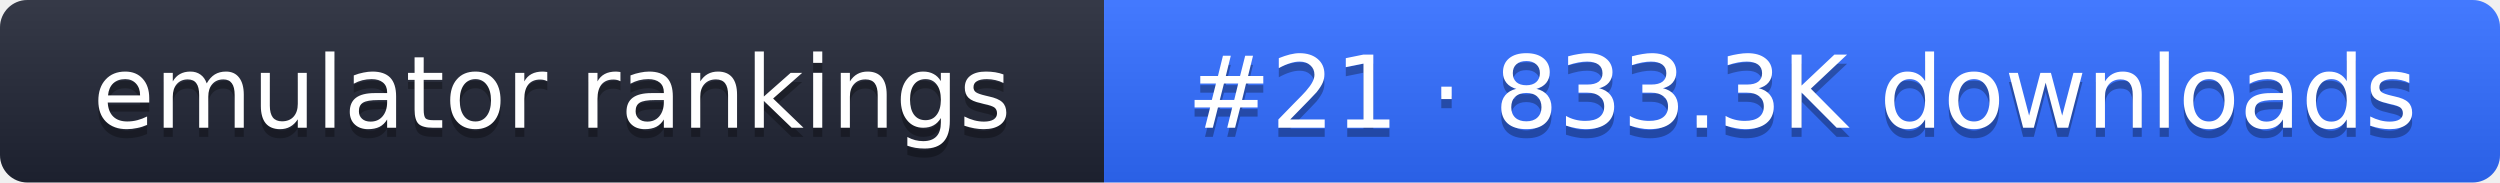
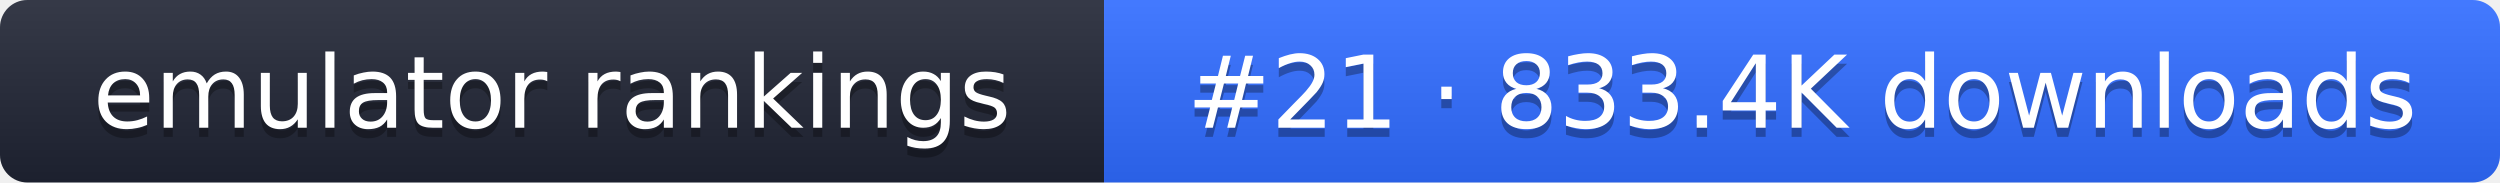
- <svg xmlns="http://www.w3.org/2000/svg" width="274" height="20" role="img" aria-label="emulator rankings: #21 · 833.3K downloads">
+ <svg xmlns="http://www.w3.org/2000/svg" width="274" height="20" role="img" aria-label="emulator rankings: #21 · 833.4K downloads">
  <linearGradient id="g" x2="0" y2="100%">
    <stop offset="0" stop-color="#fff" stop-opacity=".1" />
    <stop offset="1" stop-opacity=".1" />
  </linearGradient>
  <clipPath id="r">
    <rect width="274" height="20" rx="3" fill="#fff" />
  </clipPath>
  <g clip-path="url(#r)">
    <rect width="121" height="20" fill="#1f2433" />
    <rect x="121" width="153" height="20" fill="#2f6bff" />
    <rect width="274" height="20" fill="url(#g)" />
  </g>
  <g fill="#fff" text-anchor="middle" font-family="Verdana,DejaVu Sans,sans-serif" font-size="11">
    <text x="60.5" y="15" fill="#010101" fill-opacity=".3">emulator rankings</text>
    <text x="60.5" y="14">emulator rankings</text>
-     <text x="197.5" y="15" fill="#010101" fill-opacity=".3">#21 · 833.3K downloads</text>
-     <text x="197.5" y="14">#21 · 833.3K downloads</text>
+     <text x="197.5" y="15" fill="#010101" fill-opacity=".3">#21 · 833.4K downloads</text>
+     <text x="197.5" y="14">#21 · 833.4K downloads</text>
  </g>
</svg>
